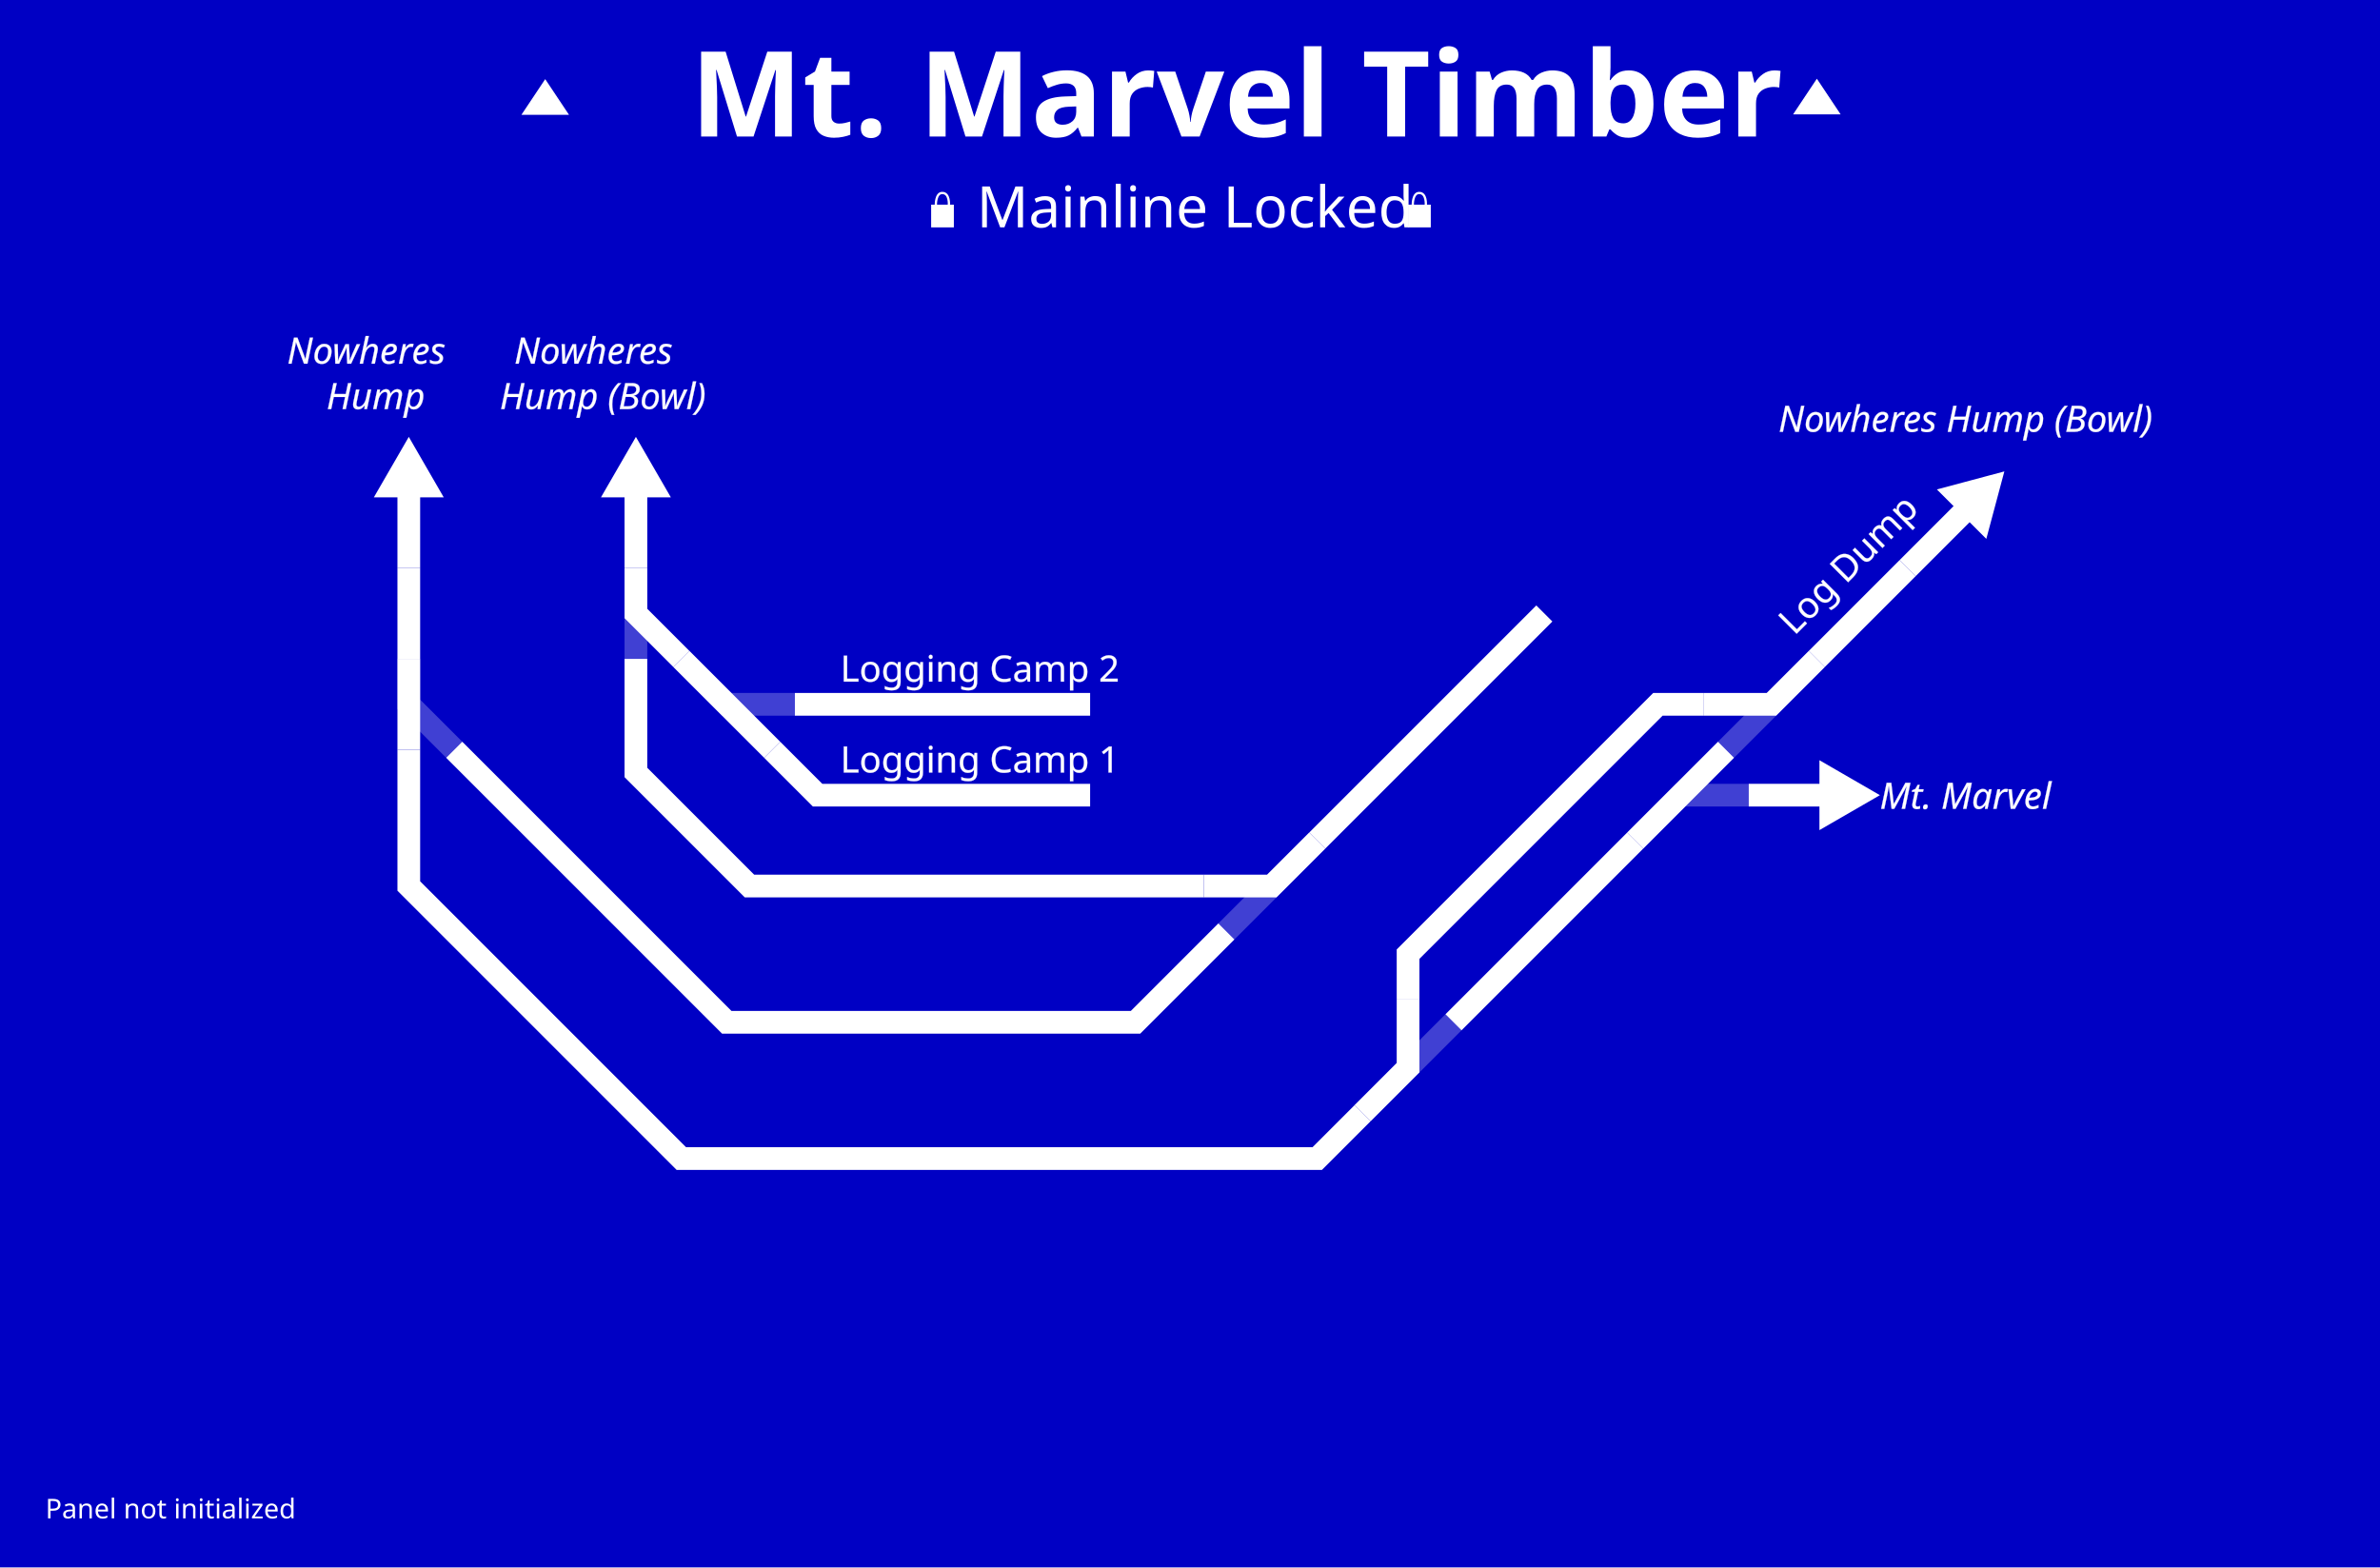
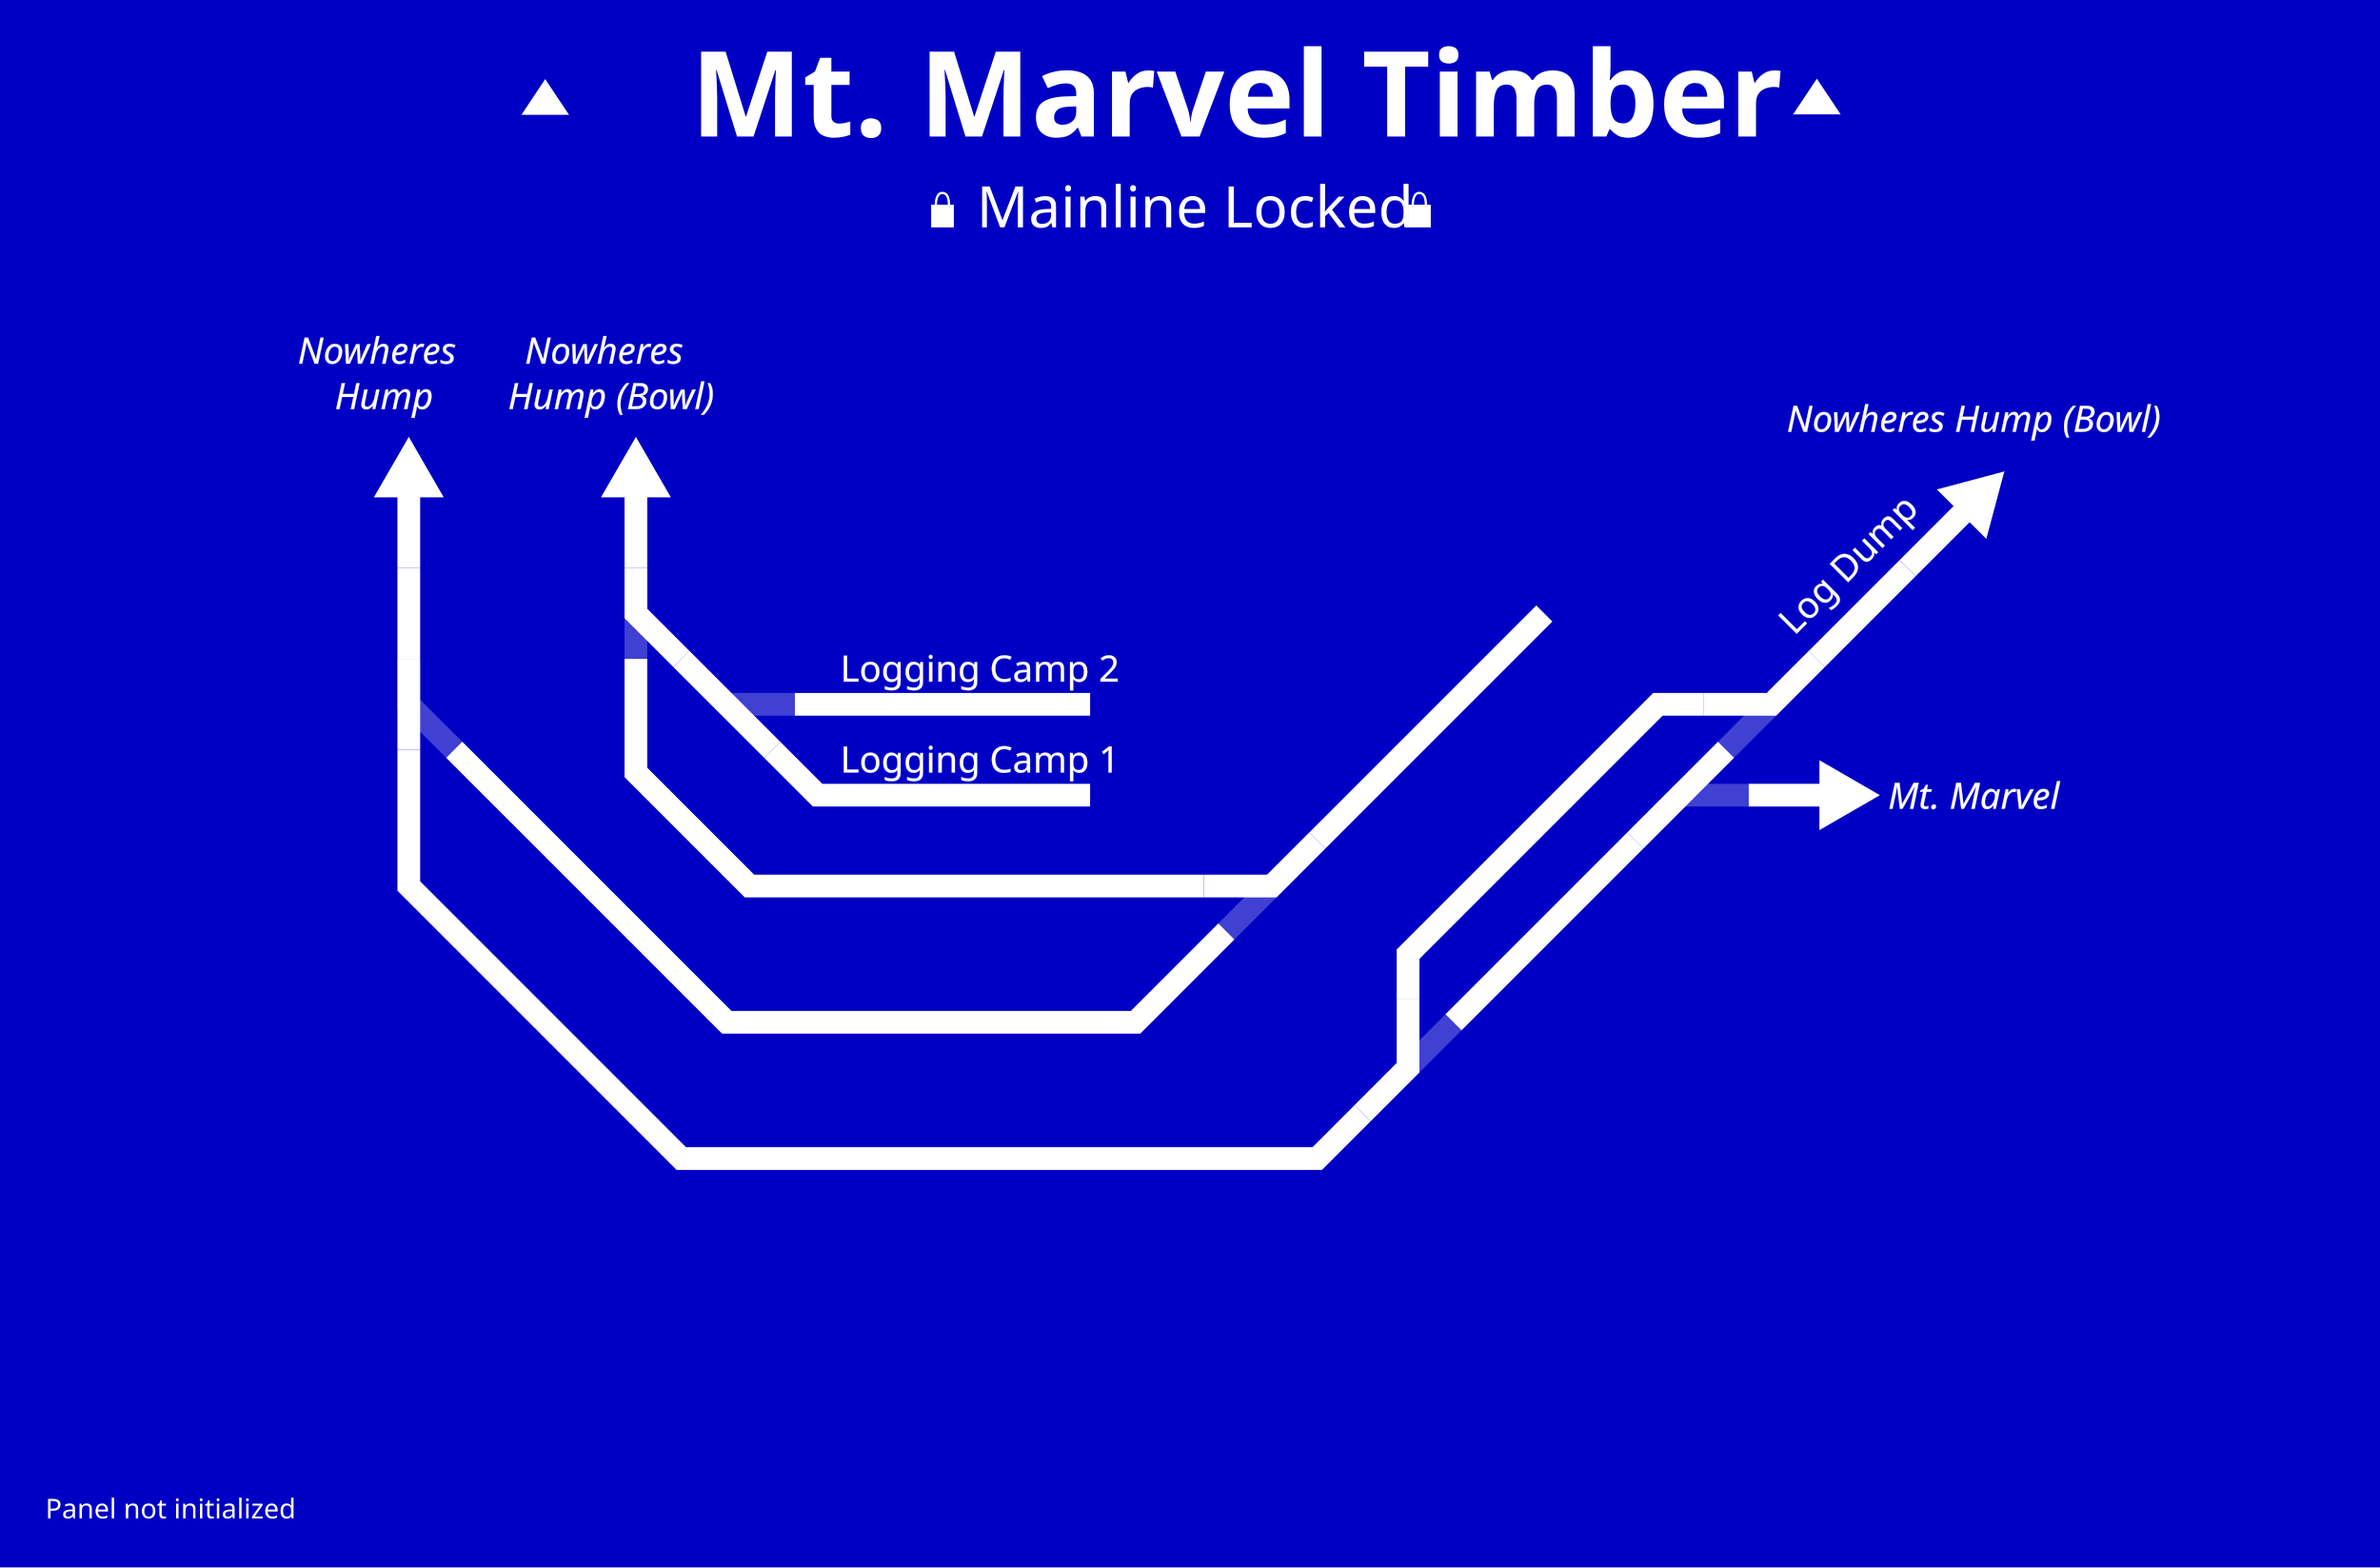
<svg xmlns="http://www.w3.org/2000/svg" xmlns:xlink="http://www.w3.org/1999/xlink" width="1047.958" height="690.115" id="svg2" version="1.1">
  <defs id="defs4">
    <marker orient="auto" refY="0.0" refX="0.0" id="StopS" style="overflow:visible">
      <path id="path4089" d="M 0,5.65 0,-5.65" style="fill:none;stroke:#ffffff;stroke-width:1pt" transform="scale(0.6,0.2)" />
    </marker>
    <linearGradient id="linearGradient5066">
      <stop style="stop-color:#000000;stop-opacity:0.188;" offset="0" id="stop5068" />
      <stop style="stop-color:#000000;stop-opacity:0;" offset="1" id="stop5070" />
    </linearGradient>
    <linearGradient id="linearGradient4692">
      <stop id="stop4694" offset="0" style="stop-color:#ffffff;stop-opacity:0.753;" />
      <stop id="stop4696" offset="1" style="stop-color:#ffffff;stop-opacity:0;" />
    </linearGradient>
    <linearGradient id="linearGradient4186">
      <stop style="stop-color:#808080;stop-opacity:1;" offset="0" id="stop4188" />
      <stop style="stop-color:#000000;stop-opacity:0;" offset="1" id="stop4190" />
    </linearGradient>
    <linearGradient id="linearGradient4137" paint="solid">
      <stop style="stop-color:#00ff00;stop-opacity:1;" offset="0" id="stop4139" />
    </linearGradient>
    <linearGradient xlink:href="#linearGradient4186" id="linearGradient4976" gradientUnits="userSpaceOnUse" x1="39.5" y1="75.114" x2="70.5" y2="75.114" />
    <linearGradient xlink:href="#linearGradient4186" id="linearGradient4978" gradientUnits="userSpaceOnUse" x1="39.5" y1="75.114" x2="70.5" y2="75.114" />
    <radialGradient xlink:href="#linearGradient4692" id="radialGradient5060" gradientUnits="userSpaceOnUse" cx="55" cy="75.114" fx="55" fy="75.114" r="15" />
    <radialGradient xlink:href="#linearGradient5066" id="radialGradient5064" gradientUnits="userSpaceOnUse" cx="55" cy="75.114" fx="55" fy="75.114" r="15" />
    <radialGradient xlink:href="#linearGradient4692" id="radialGradient4247" gradientUnits="userSpaceOnUse" cx="55" cy="75.114" fx="55" fy="75.114" r="15" />
    <radialGradient xlink:href="#linearGradient5066" id="radialGradient4249" gradientUnits="userSpaceOnUse" cx="55" cy="75.114" fx="55" fy="75.114" r="15" />
    <radialGradient xlink:href="#linearGradient5066" id="radialGradient4251" gradientUnits="userSpaceOnUse" cx="55" cy="75.114" fx="55" fy="75.114" r="15" />
    <linearGradient xlink:href="#linearGradient4186" id="linearGradient4253" gradientUnits="userSpaceOnUse" x1="39.5" y1="75.114" x2="70.5" y2="75.114" />
    <linearGradient xlink:href="#linearGradient4186" id="linearGradient4255" gradientUnits="userSpaceOnUse" x1="39.5" y1="75.114" x2="70.5" y2="75.114" />
    <marker orient="auto" refY="0" refX="0.6" id="TriangleAuthNBMarker" style="overflow:visible">
      <path id="TriangleAuthNBMarkerPath" d="m 5.77,0 -8.65,5 0,-10 8.65,5 z" style="fill:#00ff00;fill-rule:evenodd;stroke:#00ff00;stroke-width:1pt;marker-start:none" transform="scale(0.2,0.2)" />
    </marker>
    <marker orient="auto" refY="0" refX="-0.6" id="TriangleAuthSBMarker" style="overflow:visible">
      <path id="TriangleAuthSBMarkerPath" d="m 5.77,0 -8.65,5 0,-10 8.65,5 z" style="fill:#00ff00;fill-rule:evenodd;stroke:#00ff00;stroke-width:1pt;marker-start:none" transform="scale(-0.2,-0.2)" />
    </marker>
    <marker orient="auto" refY="0" refX="0.6" id="TriangleOccupiedNBMarker" style="overflow:visible">
      <path id="TriangleOccupiedNBMarkerPath" d="m 5.77,0 -8.65,5 0,-10 8.65,5 z" style="fill:#ff0000;fill-rule:evenodd;stroke:#ff0000;stroke-width:1pt;marker-start:none" transform="scale(0.2,0.2)" />
    </marker>
    <marker orient="auto" refY="0" refX="-0.6" id="TriangleOccupiedSBMarker" style="overflow:visible">
      <path id="TriangleOccupiedSBMarkerPath" d="m 5.77,0 -8.65,5 0,-10 8.65,5 z" style="fill:#ff0000;fill-rule:evenodd;stroke:#ff0000;stroke-width:1pt;marker-start:none" transform="scale(-0.2,-0.2)" />
    </marker>
    <marker orient="auto" refY="0" refX="0" id="TriangleOutM" style="overflow:visible">
      <path id="path4051" d="m 5.77,0 -8.65,5 0,-10 8.65,5 z" style="fill:#ffffff;fill-rule:evenodd;stroke:#ffffff;stroke-width:1pt;marker-start:none" transform="scale(0.25,0.25)" />
    </marker>
    <marker orient="auto" refY="0" refX="0" id="TriangleInM" style="overflow:visible">
      <path id="path4042" d="m 5.77,0 -8.65,5 0,-10 8.65,5 z" style="fill:#ffffff;fill-rule:evenodd;stroke:#ffffff;stroke-width:1pt;marker-start:none" transform="scale(-0.25,-0.25)" />
    </marker>
    <marker orient="auto" refY="0" refX="0" id="StopM" style="overflow:visible">
      <path id="path4078" d="M 0,5.65 0,-5.65" style="fill:none;stroke:#ffffff;stroke-width:2pt" transform="scale(0.4,0.4)" />
    </marker>
  </defs>
  <g id="backgroundLayer" transform="translate(0,-312.2474)">
    <rect style="fill:#0000c4;fill-opacity:1;fill-rule:evenodd;stroke:none" id="panelBackground" width="1047.958" height="690.115" x="0" y="312.247" />
  </g>
  <g id="textLayer" transform="translate(0,-3.979759)" style="display:inline">
-     <text xml:space="preserve" style="font-size:52.338px;font-style:normal;font-variant:normal;font-weight:bold;font-stretch:normal;text-align:start;line-height:125%;letter-spacing:0px;word-spacing:0px;writing-mode:lr-tb;text-anchor:start;fill:#ffffff;fill-opacity:1;stroke:none;font-family:Trebuchet MS;-inkscape-font-specification:Trebuchet MS Bold" x="304" y="64.095" id="panelTitle">
-       <tspan id="tspan3823" x="304" y="64.095">Mt. Marvel Timber</tspan>
+     <text xml:space="preserve" style="font-style:normal;font-variant:normal;font-weight:bold;font-stretch:normal;line-height:0%;font-family:'Trebuchet MS';-inkscape-font-specification:'Trebuchet MS Bold';text-align:start;letter-spacing:0px;word-spacing:0px;writing-mode:lr-tb;text-anchor:start;fill:#ffffff;fill-opacity:1;stroke:none" x="304" y="64.095" id="panelTitle">
+       <tspan id="tspan3823" x="304" y="64.095" style="font-size:52.338px;line-height:1.25">Mt. Marvel Timber</tspan>
    </text>
-     <text id="panelStatus" y="672.511" x="20" style="font-size:12px;font-style:normal;font-variant:normal;font-weight:normal;font-stretch:normal;text-align:start;line-height:125%;letter-spacing:0px;word-spacing:0px;writing-mode:lr-tb;text-anchor:start;fill:#ffffff;fill-opacity:1;stroke:none;font-family:Trebuchet MS;-inkscape-font-specification:Trebuchet MS" xml:space="preserve">
-       <tspan y="672.511" x="20" id="tspanPanelStatus">Panel not initialized</tspan>
+     <text id="panelStatus" y="672.511" x="20" style="font-style:normal;font-variant:normal;font-weight:normal;font-stretch:normal;line-height:0%;font-family:'Trebuchet MS';-inkscape-font-specification:'Trebuchet MS';text-align:start;letter-spacing:0px;word-spacing:0px;writing-mode:lr-tb;text-anchor:start;fill:#ffffff;fill-opacity:1;stroke:none" xml:space="preserve">
+       <tspan y="672.511" x="20" id="tspanPanelStatus" style="font-size:12px;line-height:1.25">Panel not initialized</tspan>
    </text>
    <path style="fill:#ffffff;fill-opacity:1;stroke:#ffffff;stroke-width:0.5px;stroke-linecap:butt;stroke-linejoin:miter;stroke-opacity:1" d="m 240.068,39.274 -10,15 20,0 z" id="leftLevelTriangle" />
    <use x="0" y="0" xlink:href="#leftLevelTriangle" id="rightLevelTriangle" transform="translate(559.9322,-0.1794)" width="1047.958" height="690.115" />
    <g id="mainlineLockedGroup" transform="translate(30,5.019e-4)">
-       <text xml:space="preserve" style="font-size:25.23px;font-style:normal;font-variant:normal;font-weight:normal;font-stretch:normal;text-align:start;line-height:125%;letter-spacing:0px;word-spacing:0px;writing-mode:lr-tb;text-anchor:start;fill:#ffffff;fill-opacity:1;stroke:none;font-family:Trebuchet MS;-inkscape-font-specification:Trebuchet MS" x="400" y="104.094" id="mainlineLockedText">
-         <tspan y="104.094" x="400" id="tspan3321">Mainline Locked</tspan>
+       <text xml:space="preserve" style="font-style:normal;font-variant:normal;font-weight:normal;font-stretch:normal;line-height:0%;font-family:'Trebuchet MS';-inkscape-font-specification:'Trebuchet MS';text-align:start;letter-spacing:0px;word-spacing:0px;writing-mode:lr-tb;text-anchor:start;fill:#ffffff;fill-opacity:1;stroke:none" x="400" y="104.094" id="mainlineLockedText">
+         <tspan y="104.094" x="400" id="tspan3321" style="font-size:25.23px;line-height:1.25">Mainline Locked</tspan>
      </text>
      <g id="leftLock">
        <rect id="lockBody" width="10" height="10" x="380" y="94.094" style="fill:#ffffff;fill-opacity:1;stroke:none" />
        <path style="fill:none;stroke:#ffffff;stroke-width:1px;stroke-linecap:butt;stroke-linejoin:miter;stroke-opacity:1" d="m 382.068,94.274 c 0,0 -0.12,-5.383 2.818,-5.323 3.358,-0.06 2.924,5.323 2.924,5.323" id="path4159" />
      </g>
      <use height="690.115" width="1047.958" transform="translate(210,1.3237304e-6)" id="rightLock" xlink:href="#leftLock" y="0" x="0" />
    </g>
  </g>
  <g id="industrialTrackLayer" transform="translate(0,-3.979759)" style="display:inline">
    <path style="fill:none;stroke:#ffffff;stroke-width:10;stroke-linecap:butt;stroke-linejoin:miter;stroke-miterlimit:4;stroke-opacity:1;stroke-dasharray:none;marker-start:url(#TriangleInM);display:inline" d="m 180,214.095 0,40" id="path3290" />
    <g style="display:inline" transform="matrix(0,-1,-1,0,814.0945,814.0945)" id="g3489">
      <path style="opacity:0.25;fill:none;stroke:#ffffff;stroke-width:10;stroke-linecap:butt;stroke-linejoin:miter;stroke-miterlimit:4;stroke-opacity:1;stroke-dasharray:none" d="m 520,534.095 40,0" id="TO437.R" />
      <path id="TO437.N" d="m 520,514.095 20,20 20,0" style="fill:none;stroke:#ffffff;stroke-width:10;stroke-linecap:butt;stroke-linejoin:miter;stroke-miterlimit:4;stroke-opacity:1;stroke-dasharray:none" />
    </g>
    <path style="fill:none;stroke:#ffffff;stroke-width:10;stroke-linecap:butt;stroke-linejoin:miter;stroke-miterlimit:4;stroke-opacity:1;stroke-dasharray:none;display:inline" d="m 720,374.094 -80,80" id="path3513" />
    <path style="fill:none;stroke:#ffffff;stroke-width:10;stroke-linecap:butt;stroke-linejoin:miter;stroke-miterlimit:4;stroke-opacity:1;stroke-dasharray:none;display:inline" d="m 180,334.094 0,60 120,120 280,0 20,-20" id="path3523" />
    <g style="display:inline" transform="matrix(0,1,-1,0,1314.094,-165.9055)" id="g3465">
      <path id="TO441.R" d="m 520,544.095 0,30 20,20" style="opacity:0.25;fill:none;stroke:#ffffff;stroke-width:10;stroke-linecap:butt;stroke-linejoin:miter;stroke-miterlimit:4;stroke-opacity:1;stroke-dasharray:none" />
      <path style="fill:none;stroke:#ffffff;stroke-width:10;stroke-linecap:butt;stroke-linejoin:miter;stroke-miterlimit:4;stroke-opacity:1;stroke-dasharray:none" d="m 500,554.095 40,40" id="TO441.N" />
    </g>
    <g id="g4474" transform="translate(240,-240)" style="display:inline">
      <path id="TO440.R" d="m 520,574.095 40,-40" style="opacity:0.25;fill:none;stroke:#ffffff;stroke-width:10;stroke-linecap:butt;stroke-linejoin:miter;stroke-miterlimit:4;stroke-opacity:1;stroke-dasharray:none" />
      <path style="fill:none;stroke:#ffffff;stroke-width:10;stroke-linecap:butt;stroke-linejoin:miter;stroke-miterlimit:4;stroke-opacity:1;stroke-dasharray:none" d="m 510,554.095 30,0 20,-20" id="TO440.N" />
    </g>
    <g transform="matrix(-1,0,0,1,1120,-39.99999)" id="g4480" style="display:inline">
      <path style="opacity:0.25;fill:none;stroke:#ffffff;stroke-width:10;stroke-linecap:butt;stroke-linejoin:miter;stroke-miterlimit:4;stroke-opacity:1;stroke-dasharray:none" d="m 480,494.094 40,40" id="TO439.N" />
      <path id="TO439.R" d="m 500,484.094 0,30 20,20" style="fill:none;stroke:#ffffff;stroke-width:10;stroke-linecap:butt;stroke-linejoin:miter;stroke-miterlimit:4;stroke-opacity:1;stroke-dasharray:none" />
    </g>
    <g style="display:inline" id="g3501" transform="matrix(0,-1,-1,0,714.0945,854.0945)">
      <path style="opacity:0.25;fill:none;stroke:#ffffff;stroke-width:10;stroke-linecap:butt;stroke-linejoin:miter;stroke-miterlimit:4;stroke-opacity:1;stroke-dasharray:none" d="m 520,514.095 20,20 20,0" id="TO438A.R" />
      <path id="TO438A.N" d="m 520,534.095 40,0" style="fill:none;stroke:#ffffff;stroke-width:10;stroke-linecap:butt;stroke-linejoin:miter;stroke-miterlimit:4;stroke-opacity:1;stroke-dasharray:none" />
    </g>
    <path id="path4131" d="m 810,354.094 -40,0" style="fill:none;stroke:#ffffff;stroke-width:10;stroke-linecap:butt;stroke-linejoin:miter;stroke-miterlimit:4;stroke-opacity:1;stroke-dasharray:none;marker-start:url(#TriangleInM);display:inline" />
    <path style="fill:none;stroke:#ffffff;stroke-width:10;stroke-linecap:butt;stroke-linejoin:miter;stroke-miterlimit:4;stroke-opacity:1;stroke-dasharray:none;marker-start:url(#TriangleInM);display:inline" d="m 870,224.095 -30,30" id="path4133" />
    <path id="path4329" d="m 620,444.094 0,-20 110,-110 20,0" style="fill:none;stroke:#ffffff;stroke-width:10;stroke-linecap:butt;stroke-linejoin:miter;stroke-miterlimit:4;stroke-opacity:1;stroke-dasharray:none;display:inline" />
    <g style="display:inline" transform="translate(20,-160)" id="g4331">
      <path style="opacity:0.25;fill:none;stroke:#ffffff;stroke-width:10;stroke-linecap:butt;stroke-linejoin:miter;stroke-miterlimit:4;stroke-opacity:1;stroke-dasharray:none" d="m 520,574.095 40,-40" id="TO438B.R" />
      <path id="TO438B.N" d="m 510,554.095 30,0 20,-20" style="fill:none;stroke:#ffffff;stroke-width:10;stroke-linecap:butt;stroke-linejoin:miter;stroke-miterlimit:4;stroke-opacity:1;stroke-dasharray:none" />
    </g>
    <path id="path4337" d="m 200,334.094 120,120 180,0 40,-40" style="fill:none;stroke:#ffffff;stroke-width:10;stroke-linecap:butt;stroke-linejoin:miter;stroke-miterlimit:4;stroke-opacity:1;stroke-dasharray:none;display:inline" />
    <g style="display:inline" id="g4341" transform="matrix(0,-1,-1,0,834.0945,814.0945)">
      <path style="opacity:0.25;fill:none;stroke:#ffffff;stroke-width:10;stroke-linecap:butt;stroke-linejoin:miter;stroke-miterlimit:4;stroke-opacity:1;stroke-dasharray:none" d="m 500,484.094 0,30 20,20" id="TO436.N" />
      <path id="TO436.R" d="m 480,494.094 40,40" style="fill:none;stroke:#ffffff;stroke-width:10;stroke-linecap:butt;stroke-linejoin:miter;stroke-miterlimit:4;stroke-opacity:1;stroke-dasharray:none" />
    </g>
    <path id="path4347" d="m 280,294.094 0,50 50,50 200,0" style="fill:none;stroke:#ffffff;stroke-width:10;stroke-linecap:butt;stroke-linejoin:miter;stroke-miterlimit:4;stroke-opacity:1;stroke-dasharray:none;display:inline" />
    <path style="fill:none;stroke:#ffffff;stroke-width:10;stroke-linecap:butt;stroke-linejoin:miter;stroke-miterlimit:4;stroke-opacity:1;stroke-dasharray:none;display:inline" d="m 480,314.094 -130,0" id="path4349" />
    <path id="path4351" d="m 480,354.094 -120,0 -20,-20" style="fill:none;stroke:#ffffff;stroke-width:10;stroke-linecap:butt;stroke-linejoin:miter;stroke-miterlimit:4;stroke-opacity:1;stroke-dasharray:none;display:inline" />
    <path style="fill:none;stroke:#ffffff;stroke-width:10;stroke-linecap:butt;stroke-linejoin:miter;stroke-miterlimit:4;stroke-opacity:1;stroke-dasharray:none;display:inline" d="m 180,254.095 0,40" id="path4355" />
    <path id="path4541" d="m 280,214.095 0,40" style="fill:none;stroke:#ffffff;stroke-width:10;stroke-linecap:butt;stroke-linejoin:miter;stroke-miterlimit:4;stroke-opacity:1;stroke-dasharray:none;marker-start:url(#TriangleInM);display:inline" />
    <path id="path4735" d="m 840,254.095 -40,40" style="fill:none;stroke:#ffffff;stroke-width:10;stroke-linecap:butt;stroke-linejoin:miter;stroke-miterlimit:4;stroke-opacity:1;stroke-dasharray:none;display:inline" />
    <path style="fill:none;stroke:#ffffff;stroke-width:10;stroke-linecap:butt;stroke-linejoin:miter;stroke-miterlimit:4;stroke-opacity:1;stroke-dasharray:none;display:inline" d="m 680,274.094 -100,100" id="path4737" />
  </g>
  <g id="mainlineTrackLayer" transform="translate(0,-3.979759)" style="display:inline" />
  <g id="mainlinePanelLinkLayer" transform="translate(0,-5.8839113e-5)" style="display:inline" />
  <g id="industrialPanelLinkLayer" transform="translate(0,-5.0883911e-4)" style="display:inline">
    <a xlink:href="NowheresHump.svg" transform="translate(-48.96362,139.0369)" id="a3534" style="display:inline">
-       <text id="text3536" y="21.078" x="228.964" style="font-size:16px;font-style:italic;font-variant:normal;font-weight:normal;font-stretch:normal;text-align:center;line-height:125%;letter-spacing:0px;word-spacing:0px;writing-mode:lr-tb;text-anchor:middle;fill:#ffffff;fill-opacity:1;stroke:#ffffff;stroke-width:0.1;stroke-miterlimit:4;stroke-opacity:1;stroke-dasharray:none;font-family:Trebuchet MS;-inkscape-font-specification:Trebuchet MS Italic" xml:space="preserve">
-         <tspan id="tspan3538" y="21.078" x="228.964">Nowheres</tspan>
-         <tspan y="41.078" x="228.964" id="tspan4551">Hump</tspan>
+       <text id="text3536" y="21.078" x="228.964" style="font-style:italic;font-variant:normal;font-weight:normal;font-stretch:normal;line-height:0%;font-family:'Trebuchet MS';-inkscape-font-specification:'Trebuchet MS Italic';text-align:center;letter-spacing:0px;word-spacing:0px;writing-mode:lr-tb;text-anchor:middle;fill:#ffffff;fill-opacity:1;stroke:#ffffff;stroke-width:0.1;stroke-miterlimit:4;stroke-dasharray:none;stroke-opacity:1" xml:space="preserve">
+         <tspan id="tspan3538" y="21.078" x="228.964" style="font-size:16px;line-height:1.25">Nowheres</tspan>
+         <tspan y="41.078" x="228.964" id="tspan4551" style="font-size:16px;line-height:1.25">Hump</tspan>
      </text>
    </a>
    <a xlink:href="NowheresHump.svg" style="display:inline" id="a4135" transform="translate(651.0364,169.0369)">
-       <text xml:space="preserve" style="font-size:16px;font-style:italic;font-variant:normal;font-weight:normal;font-stretch:normal;text-align:center;line-height:125%;letter-spacing:0px;word-spacing:0px;writing-mode:lr-tb;text-anchor:middle;fill:#ffffff;fill-opacity:1;stroke:#ffffff;stroke-width:0.1;stroke-miterlimit:4;stroke-opacity:1;stroke-dasharray:none;font-family:Trebuchet MS;-inkscape-font-specification:Trebuchet MS Italic" x="228.964" y="21.078" id="text4137">
-         <tspan x="228.964" y="21.078" id="tspan4139">Nowheres Hump (Bowl)</tspan>
+       <text xml:space="preserve" style="font-style:italic;font-variant:normal;font-weight:normal;font-stretch:normal;line-height:0%;font-family:'Trebuchet MS';-inkscape-font-specification:'Trebuchet MS Italic';text-align:center;letter-spacing:0px;word-spacing:0px;writing-mode:lr-tb;text-anchor:middle;fill:#ffffff;fill-opacity:1;stroke:#ffffff;stroke-width:0.1;stroke-miterlimit:4;stroke-dasharray:none;stroke-opacity:1" x="228.964" y="21.078" id="text4137">
+         <tspan x="228.964" y="21.078" id="tspan4139" style="font-size:16px;line-height:1.25">Nowheres Hump (Bowl)</tspan>
      </text>
    </a>
    <a xlink:href="MtMarvel.svg" transform="translate(657.0364,333.0369)" id="a4323" style="display:inline">
-       <text id="text4325" y="23.078" x="222.964" style="font-size:16px;font-style:italic;font-variant:normal;font-weight:normal;font-stretch:normal;text-align:center;line-height:125%;letter-spacing:0px;word-spacing:0px;writing-mode:lr-tb;text-anchor:middle;fill:#ffffff;fill-opacity:1;stroke:#ffffff;stroke-width:0.1;stroke-miterlimit:4;stroke-opacity:1;stroke-dasharray:none;font-family:Trebuchet MS;-inkscape-font-specification:Trebuchet MS Italic" xml:space="preserve">
-         <tspan id="tspan4327" y="23.078" x="222.964">Mt. Marvel</tspan>
+       <text id="text4325" y="23.078" x="222.964" style="font-style:italic;font-variant:normal;font-weight:normal;font-stretch:normal;line-height:0%;font-family:'Trebuchet MS';-inkscape-font-specification:'Trebuchet MS Italic';text-align:center;letter-spacing:0px;word-spacing:0px;writing-mode:lr-tb;text-anchor:middle;fill:#ffffff;fill-opacity:1;stroke:#ffffff;stroke-width:0.1;stroke-miterlimit:4;stroke-dasharray:none;stroke-opacity:1" xml:space="preserve">
+         <tspan id="tspan4327" y="23.078" x="222.964" style="font-size:16px;line-height:1.25">Mt. Marvel</tspan>
      </text>
    </a>
    <a xlink:href="NowheresHump.svg" style="display:inline" id="a4543" transform="translate(51.03638,139.0369)">
-       <text xml:space="preserve" style="font-size:16px;font-style:italic;font-variant:normal;font-weight:normal;font-stretch:normal;text-align:center;line-height:125%;letter-spacing:0px;word-spacing:0px;writing-mode:lr-tb;text-anchor:middle;fill:#ffffff;fill-opacity:1;stroke:#ffffff;stroke-width:0.1;stroke-miterlimit:4;stroke-opacity:1;stroke-dasharray:none;font-family:Trebuchet MS;-inkscape-font-specification:Trebuchet MS Italic" x="228.964" y="21.078" id="text4545">
-         <tspan x="228.964" y="21.078" id="tspan4547">Nowheres</tspan>
-         <tspan x="228.964" y="41.078" id="tspan4549">Hump (Bowl)</tspan>
+       <text xml:space="preserve" style="font-style:italic;font-variant:normal;font-weight:normal;font-stretch:normal;line-height:0%;font-family:'Trebuchet MS';-inkscape-font-specification:'Trebuchet MS Italic';text-align:center;letter-spacing:0px;word-spacing:0px;writing-mode:lr-tb;text-anchor:middle;fill:#ffffff;fill-opacity:1;stroke:#ffffff;stroke-width:0.1;stroke-miterlimit:4;stroke-dasharray:none;stroke-opacity:1" x="228.964" y="21.078" id="text4545">
+         <tspan x="228.964" y="21.078" id="tspan4547" style="font-size:16px;line-height:1.25">Nowheres</tspan>
+         <tspan x="228.964" y="41.078" id="tspan4549" style="font-size:16px;line-height:1.25">Hump (Bowl)</tspan>
      </text>
    </a>
  </g>
  <g id="trackNameLayer" transform="translate(0,-5.8839113e-5)" style="display:inline">
-     <text id="text3547" y="340.115" x="370" style="font-size:16px;font-style:normal;font-variant:normal;font-weight:normal;font-stretch:normal;text-align:start;line-height:125%;letter-spacing:0px;word-spacing:0px;writing-mode:lr-tb;text-anchor:start;fill:#ffffff;fill-opacity:1;stroke:#ffffff;stroke-width:0.1;stroke-miterlimit:4;stroke-opacity:1;stroke-dasharray:none;font-family:Trebuchet MS;-inkscape-font-specification:Trebuchet MS" xml:space="preserve">
-       <tspan y="340.115" x="370" id="tspan3549">Logging Camp 1</tspan>
+     <text id="text3547" y="340.115" x="370" style="font-style:normal;font-variant:normal;font-weight:normal;font-stretch:normal;line-height:0%;font-family:'Trebuchet MS';-inkscape-font-specification:'Trebuchet MS';text-align:start;letter-spacing:0px;word-spacing:0px;writing-mode:lr-tb;text-anchor:start;fill:#ffffff;fill-opacity:1;stroke:#ffffff;stroke-width:0.1;stroke-miterlimit:4;stroke-dasharray:none;stroke-opacity:1" xml:space="preserve">
+       <tspan y="340.115" x="370" id="tspan3549" style="font-size:16px;line-height:1.25">Logging Camp 1</tspan>
    </text>
-     <text xml:space="preserve" style="font-size:16px;font-style:normal;font-variant:normal;font-weight:normal;font-stretch:normal;text-align:start;line-height:125%;letter-spacing:0px;word-spacing:0px;writing-mode:lr-tb;text-anchor:start;fill:#ffffff;fill-opacity:1;stroke:#ffffff;stroke-width:0.1;stroke-miterlimit:4;stroke-opacity:1;stroke-dasharray:none;font-family:Trebuchet MS;-inkscape-font-specification:Trebuchet MS" x="370" y="300.115" id="text3551">
-       <tspan id="tspan3553" x="370" y="300.115">Logging Camp 2</tspan>
+     <text xml:space="preserve" style="font-style:normal;font-variant:normal;font-weight:normal;font-stretch:normal;line-height:0%;font-family:'Trebuchet MS';-inkscape-font-specification:'Trebuchet MS';text-align:start;letter-spacing:0px;word-spacing:0px;writing-mode:lr-tb;text-anchor:start;fill:#ffffff;fill-opacity:1;stroke:#ffffff;stroke-width:0.1;stroke-miterlimit:4;stroke-dasharray:none;stroke-opacity:1" x="370" y="300.115" id="text3551">
+       <tspan id="tspan3553" x="370" y="300.115" style="font-size:16px;line-height:1.25">Logging Camp 2</tspan>
    </text>
-     <text xml:space="preserve" style="font-size:16px;font-style:normal;font-variant:normal;font-weight:normal;font-stretch:normal;text-align:start;line-height:125%;letter-spacing:0px;word-spacing:0px;writing-mode:lr-tb;text-anchor:start;fill:#ffffff;fill-opacity:1;stroke:#ffffff;stroke-width:0.1;stroke-miterlimit:4;stroke-opacity:1;stroke-dasharray:none;font-family:Trebuchet MS;-inkscape-font-specification:Trebuchet MS" x="360.543" y="756.685" id="text3295" transform="matrix(0.7071068,-0.7071068,0.7071068,0.7071068,0,0)">
-       <tspan id="tspan3297" x="360.543" y="756.685" style="stroke-width:0.1">Log Dump</tspan>
+     <text xml:space="preserve" style="font-style:normal;font-variant:normal;font-weight:normal;font-stretch:normal;line-height:0%;font-family:'Trebuchet MS';-inkscape-font-specification:'Trebuchet MS';text-align:start;letter-spacing:0px;word-spacing:0px;writing-mode:lr-tb;text-anchor:start;fill:#ffffff;fill-opacity:1;stroke:#ffffff;stroke-width:0.1;stroke-miterlimit:4;stroke-dasharray:none;stroke-opacity:1" x="360.543" y="756.685" id="text3295" transform="rotate(-45)">
+       <tspan id="tspan3297" x="360.543" y="756.685" style="font-size:16px;line-height:1.25;stroke-width:0.1">Log Dump</tspan>
    </text>
  </g>
</svg>
